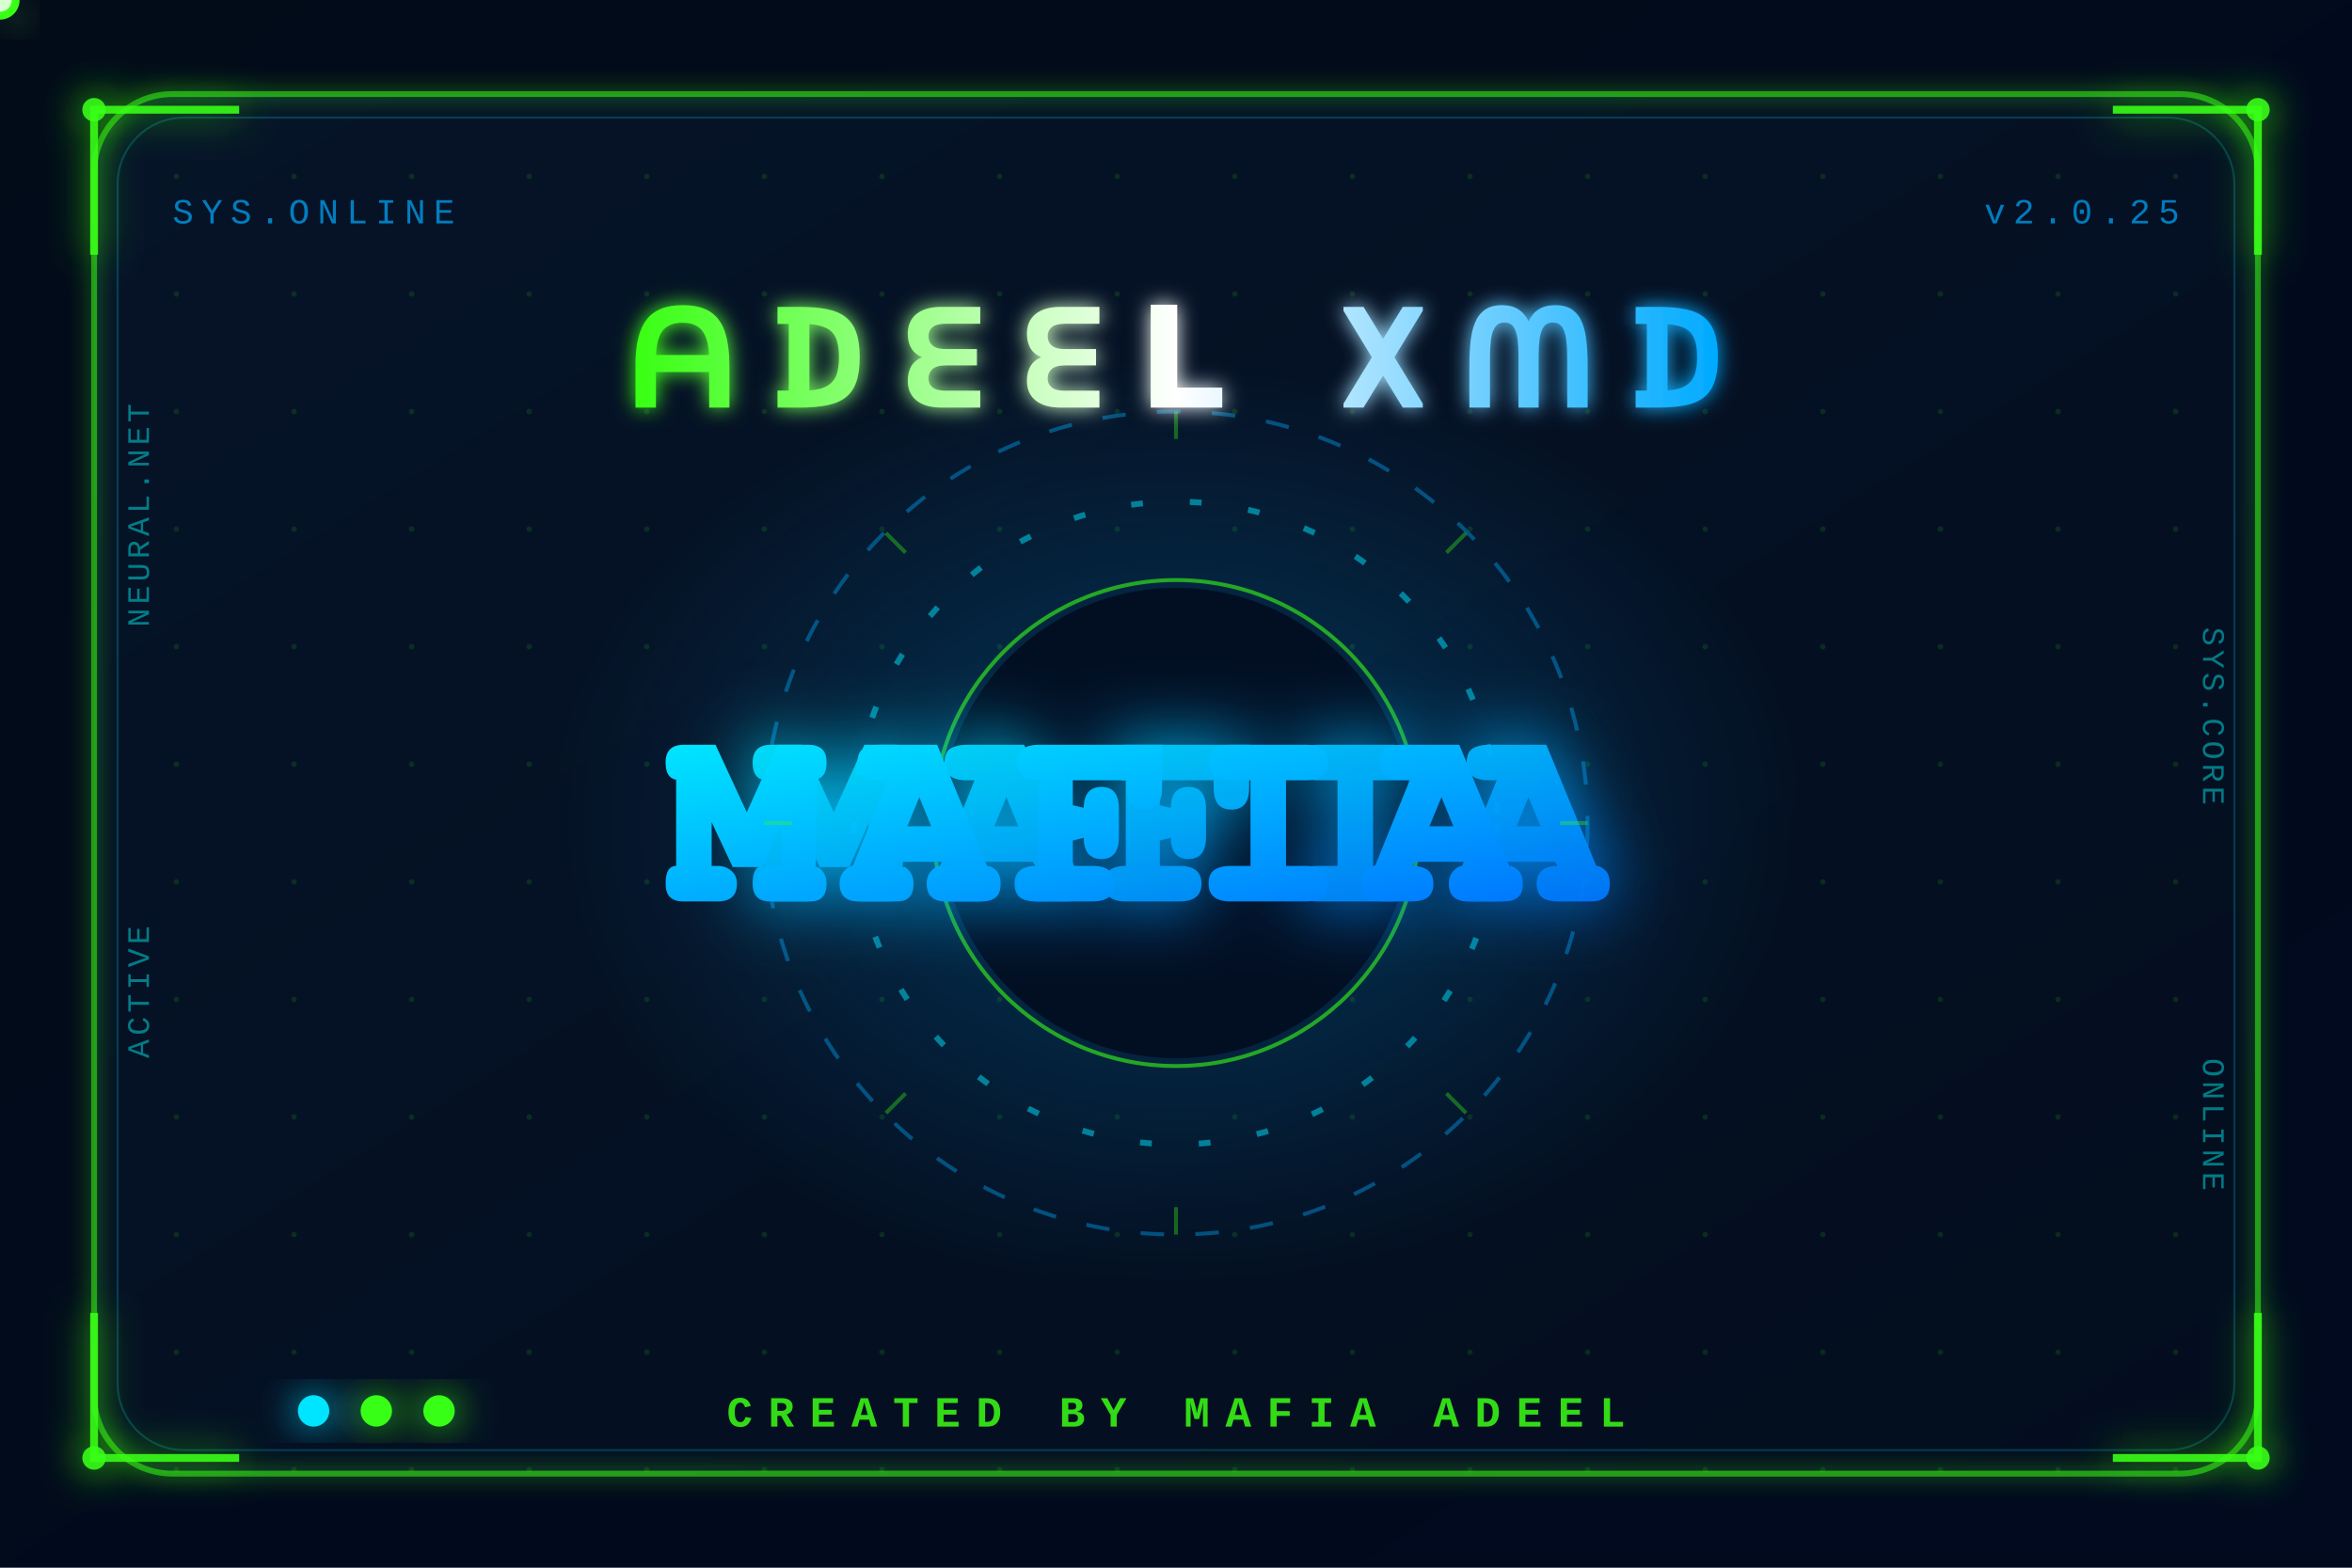
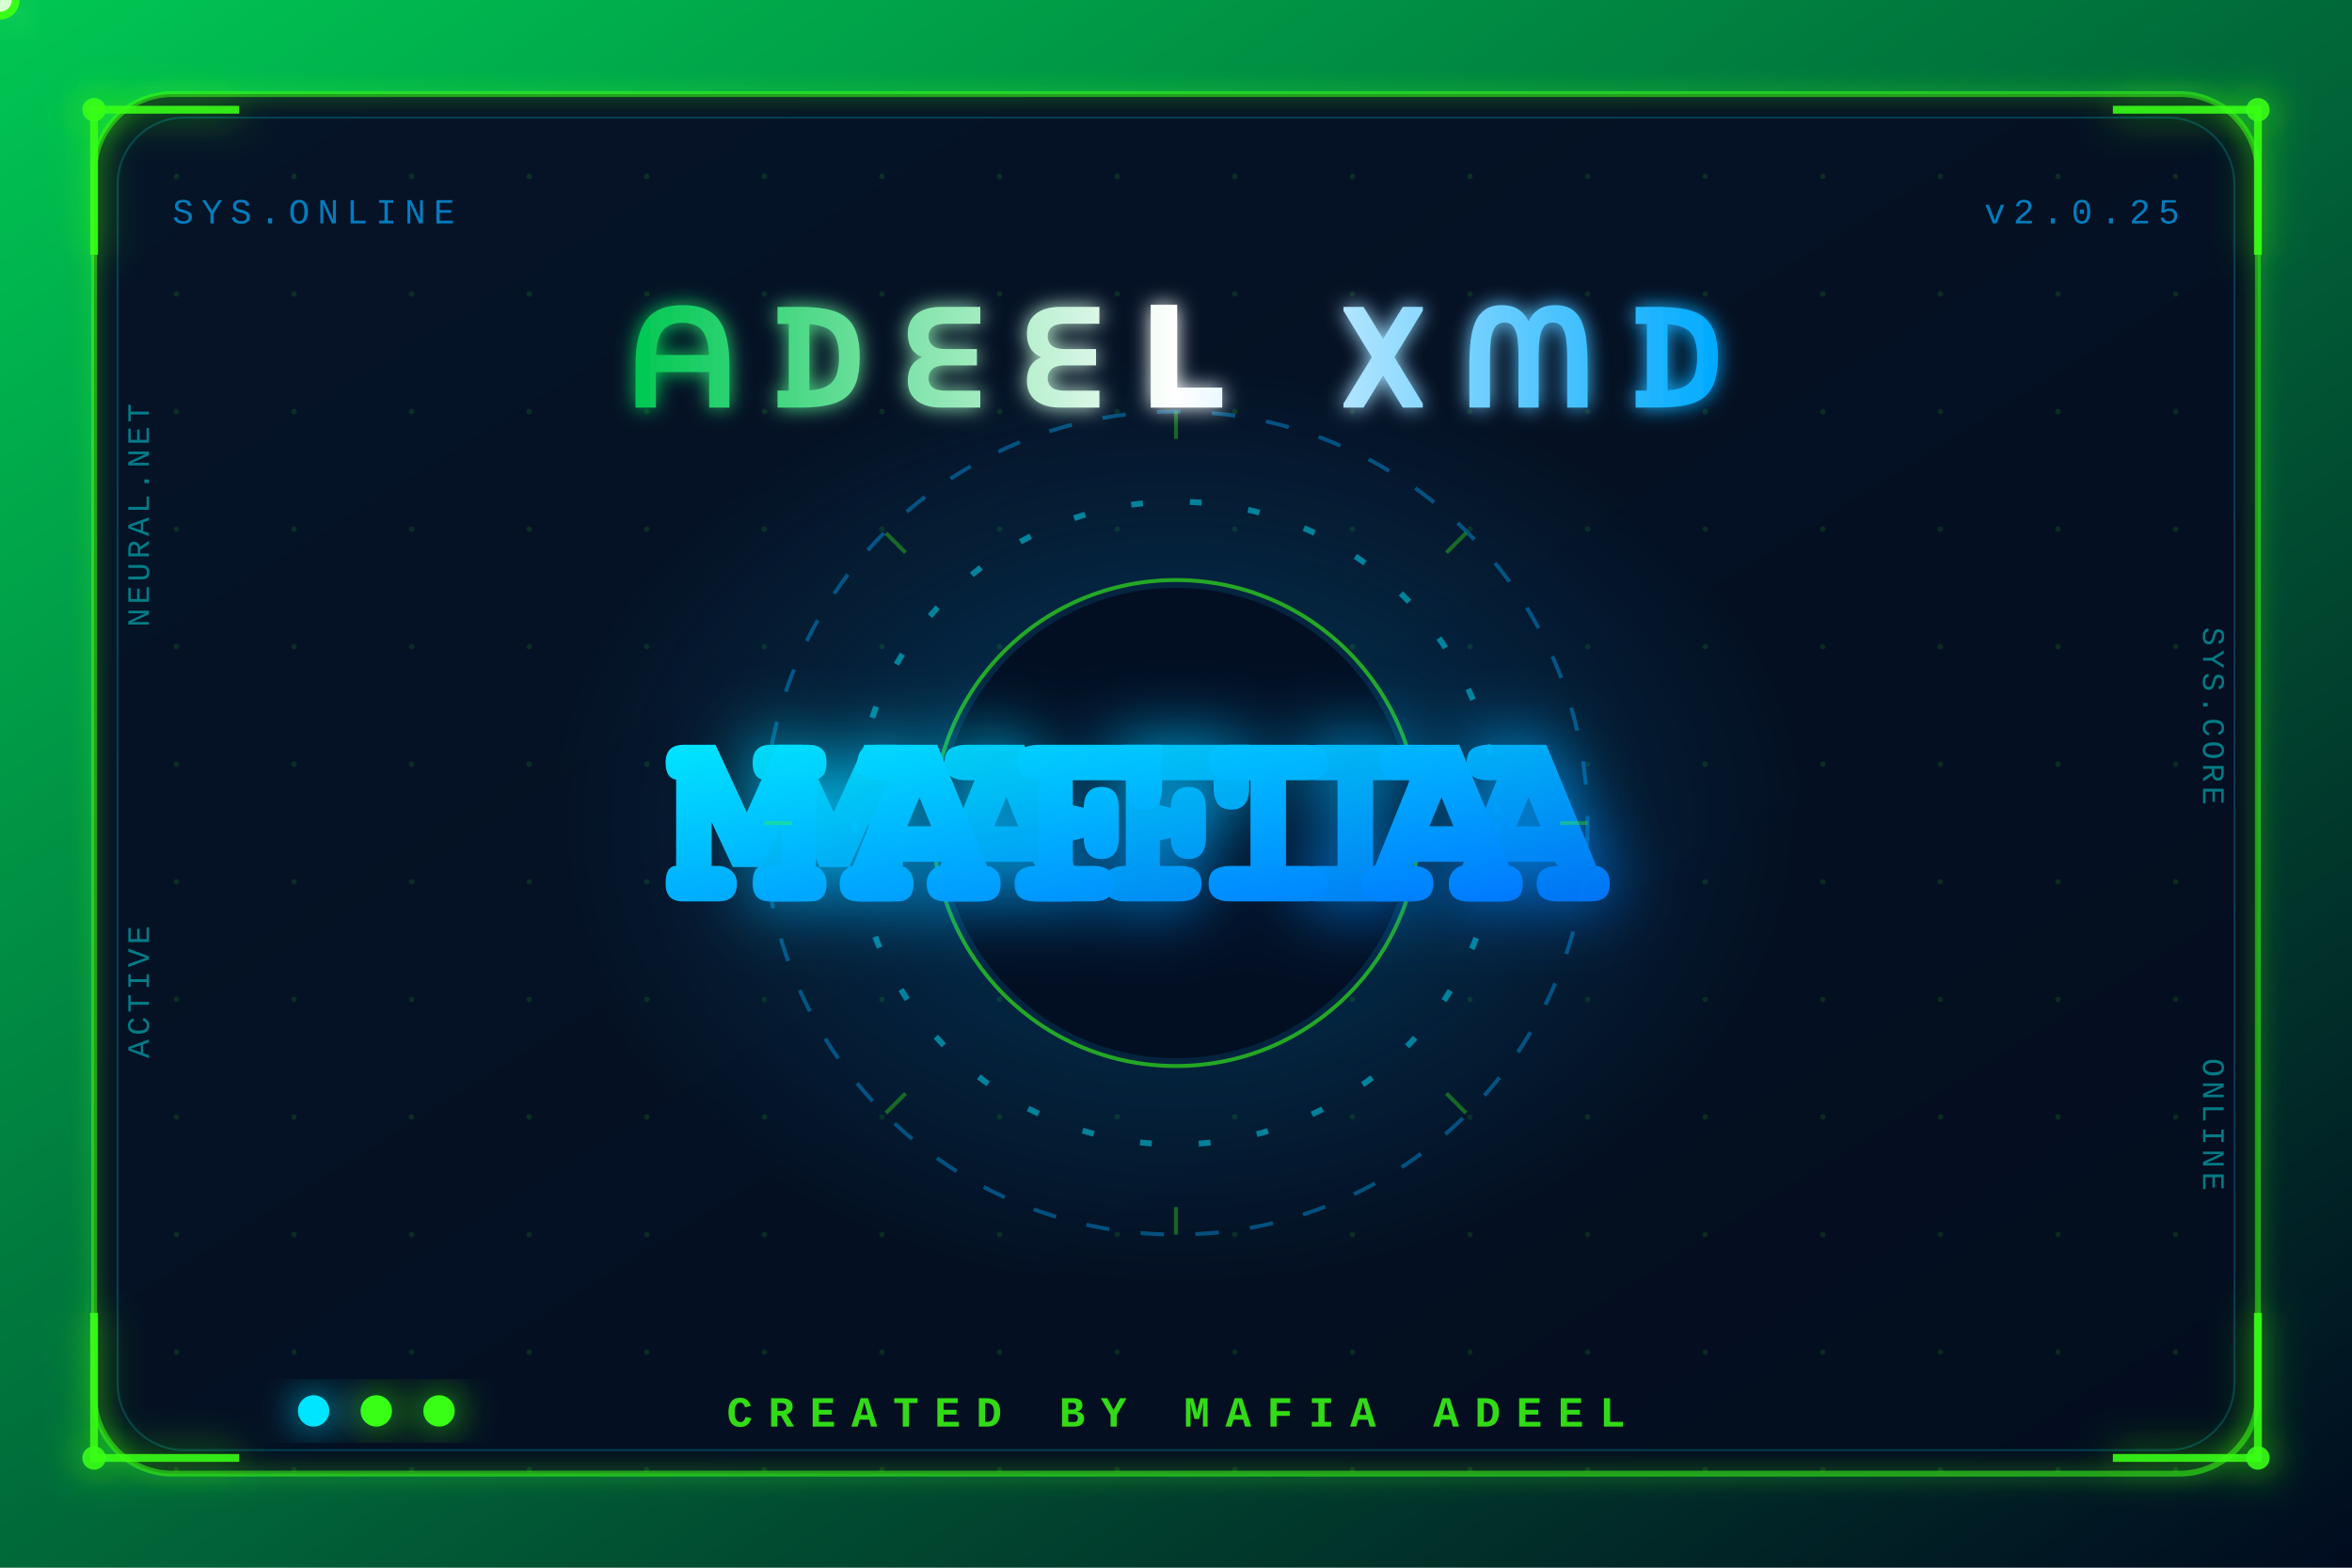
<svg xmlns="http://www.w3.org/2000/svg" width="600" height="400" viewBox="0 0 600 400">
  <defs>
    <linearGradient id="bgGrad" x1="0%" y1="0%" x2="100%" y2="100%">
-       <stop offset="0%" stop-color="#020b18" />
+       <stop offset="0%" stop-color="#00C853" />
      <stop offset="100%" stop-color="#010a1f" />
    </linearGradient>
    <linearGradient id="cyanLine" x1="0%" y1="0%" x2="100%" y2="0%">
      <stop offset="0%" stop-color="#00e5ff" stop-opacity="0" />
      <stop offset="50%" stop-color="#39FF14" />
      <stop offset="100%" stop-color="#00e5ff" stop-opacity="0" />
    </linearGradient>
    <linearGradient id="cardGrad" x1="0%" y1="0%" x2="100%" y2="100%">
      <stop offset="0%" stop-color="#061428" />
      <stop offset="100%" stop-color="#030d1e" />
    </linearGradient>
    <linearGradient id="titleGrad" x1="0%" y1="0%" x2="100%" y2="0%">
-       <stop offset="0%" stop-color="#39FF14" />
+       <stop offset="0%" stop-color="#00C853" />
      <stop offset="50%" stop-color="#ffffff" />
      <stop offset="100%" stop-color="#00aaff" />
    </linearGradient>
    <linearGradient id="aiGrad" x1="0%" y1="0%" x2="100%" y2="100%">
      <stop offset="0%" stop-color="#00e5ff" />
      <stop offset="100%" stop-color="#0077ff" />
    </linearGradient>
    <linearGradient id="barGrad" x1="0%" y1="0%" x2="100%" y2="0%">
      <stop offset="0%" stop-color="#00e5ff" stop-opacity="0" />
      <stop offset="30%" stop-color="#39FF14" />
-       <stop offset="70%" stop-color="#0099ff" />
+       <stop offset="70%" stop-color="#00C853" />
      <stop offset="100%" stop-color="#0077ff" stop-opacity="0" />
    </linearGradient>
    <radialGradient id="centerGlow" cx="50%" cy="50%">
      <stop offset="0%" stop-color="#00aaff" stop-opacity="0.25" />
      <stop offset="100%" stop-color="#00aaff" stop-opacity="0" />
    </radialGradient>
    <radialGradient id="topGlow" cx="50%" cy="0%">
      <stop offset="0%" stop-color="#00e5ff" stop-opacity="0.15" />
      <stop offset="100%" stop-color="#39FF14" stop-opacity="0" />
    </radialGradient>
    <filter id="glow" x="-50%" y="-50%" width="200%" height="200%">
      <feGaussianBlur stdDeviation="5" result="b" />
      <feMerge>
        <feMergeNode in="b" />
        <feMergeNode in="SourceGraphic" />
      </feMerge>
    </filter>
    <filter id="softGlow" x="-30%" y="-30%" width="160%" height="160%">
      <feGaussianBlur stdDeviation="2.5" result="b" />
      <feMerge>
        <feMergeNode in="b" />
        <feMergeNode in="SourceGraphic" />
      </feMerge>
    </filter>
    <filter id="strongGlow" x="-60%" y="-60%" width="220%" height="220%">
      <feGaussianBlur stdDeviation="9" result="b" />
      <feMerge>
        <feMergeNode in="b" />
        <feMergeNode in="SourceGraphic" />
      </feMerge>
    </filter>
    <clipPath id="card">
      <rect x="24" y="24" width="552" height="352" rx="20" />
    </clipPath>
    <pattern id="dots" x="0" y="0" width="30" height="30" patternUnits="userSpaceOnUse">
      <circle cx="15" cy="15" r="0.7" fill="#39FF14" opacity="0.12" />
    </pattern>
  </defs>
  <rect width="600" height="400" fill="url(#bgGrad)" />
  <ellipse cx="300" cy="0" rx="300" ry="120" fill="url(#topGlow)" />
  <rect x="24" y="24" width="552" height="352" rx="20" fill="url(#cardGrad)" />
  <rect x="24" y="24" width="552" height="352" rx="20" fill="url(#dots)" clip-path="url(#card)" />
  <rect x="24" y="24" width="552" height="352" rx="20" fill="none" stroke="#39FF14" stroke-width="1.5" opacity="0.6" filter="url(#softGlow)" />
  <rect x="30" y="30" width="540" height="340" rx="17" fill="none" stroke="#00e5ff" stroke-width="0.5" opacity="0.2" />
  <g fill="none" stroke="#39FF14" stroke-width="2" filter="url(#glow)" opacity="0.9">
    <polyline points="24,65 24,28 61,28" />
    <polyline points="539,28 576,28 576,65" />
    <polyline points="24,335 24,372 61,372" />
    <polyline points="539,372 576,372 576,335" />
  </g>
  <g fill="#39FF14" filter="url(#glow)" opacity="0.9">
    <circle cx="24" cy="28" r="3" />
    <circle cx="576" cy="28" r="3" />
    <circle cx="24" cy="372" r="3" />
    <circle cx="576" cy="372" r="3" />
  </g>
  <line x1="80" y1="62" x2="520" y2="62" stroke="url(#cyanLine)" stroke-width="1" opacity="0.5" />
  <text x="44" y="57" font-size="9" font-family="'Courier New', monospace" fill="#00aaff" opacity="0.7" letter-spacing="2">SYS.ONLINE</text>
  <text x="556" y="57" text-anchor="end" font-size="9" font-family="'Courier New', monospace" fill="#00aaff" opacity="0.7" letter-spacing="2">v2.0.25</text>
  <ellipse cx="300" cy="210" rx="160" ry="120" fill="url(#centerGlow)" />
  <circle cx="300" cy="210" r="105" fill="none" stroke="#00aaff" stroke-width="1" stroke-dasharray="6 8" opacity="0.4">
    <animateTransform attributeName="transform" type="rotate" from="0 300 210" to="360 300 210" dur="20s" repeatCount="indefinite" />
  </circle>
  <circle cx="300" cy="210" r="82" fill="none" stroke="#00e5ff" stroke-width="1.5" stroke-dasharray="3 12" opacity="0.5">
    <animateTransform attributeName="transform" type="rotate" from="360 300 210" to="0 300 210" dur="14s" repeatCount="indefinite" />
  </circle>
  <circle cx="300" cy="210" r="62" fill="none" stroke="#39FF14" stroke-width="1" opacity="0.6" />
  <circle cx="300" cy="210" r="60" fill="#020e22" opacity="0.95" />
  <g filter="url(#glow)">
    <circle r="5" fill="#39FF14">
      <animateMotion dur="4s" repeatCount="indefinite">
        <mpath href="#orbit1" />
      </animateMotion>
    </circle>
    <circle r="3" fill="#ffffff" opacity="0.8">
      <animateMotion dur="4s" begin="-2s" repeatCount="indefinite">
        <mpath href="#orbit1" />
      </animateMotion>
    </circle>
  </g>
  <path id="orbit1" d="M300,128 A82,82 0 1,1 299.9,128Z" fill="none" />
  <text x="300" y="230" text-anchor="middle" font-size="64" font-weight="900" font-family="'Courier New', monospace" fill="url(#aiGrad)" filter="url(#strongGlow)" letter-spacing="6" opacity="0.95">
    𝐌𝐀𝐅𝐈𝐀
  </text>
  <text x="300" y="230" text-anchor="middle" font-size="64" font-weight="900" font-family="'Courier New', monospace" fill="url(#aiGrad)" letter-spacing="6">
    𝐌𝐀𝐅𝐈𝐀
    <animate attributeName="opacity" values="1;0.85;1" dur="3s" repeatCount="indefinite" />
  </text>
  <g stroke="#39FF14" stroke-width="1" opacity="0.35">
    <line x1="300" y1="105" x2="300" y2="112" />
    <line x1="300" y1="308" x2="300" y2="315" />
    <line x1="195" y1="210" x2="202" y2="210" />
    <line x1="398" y1="210" x2="405" y2="210" />
    <line x1="226" y1="136" x2="231" y2="141" />
    <line x1="369" y1="279" x2="374" y2="284" />
    <line x1="226" y1="284" x2="231" y2="279" />
    <line x1="369" y1="141" x2="374" y2="136" />
  </g>
  <text x="300" y="104" text-anchor="middle" font-size="36" font-weight="800" font-family="'Courier New', monospace" fill="url(#titleGrad)" filter="url(#softGlow)" letter-spacing="8">
    ᗩᗪᗴᗴᒪ ᙭ᗰᗪ
  </text>
  <line x1="140" y1="112" x2="460" y2="112" stroke="url(#cyanLine)" stroke-width="1.5" opacity="0.6" />
  <line x1="60" y1="340" x2="540" y2="340" stroke="url(#cyanLine)" stroke-width="1" opacity="0.4" />
  <g filter="url(#glow)">
    <circle cx="80" cy="360" r="4" fill="#00e5ff">
      <animate attributeName="opacity" values="1;0.2;1" dur="1.5s" repeatCount="indefinite" />
    </circle>
    <circle cx="96" cy="360" r="4" fill="#39FF14">
      <animate attributeName="opacity" values="1;0.2;1" dur="1.5s" begin="-0.5s" repeatCount="indefinite" />
    </circle>
    <circle cx="112" cy="360" r="4" fill="#39FF14">
      <animate attributeName="opacity" values="1;0.2;1" dur="1.5s" begin="-1s" repeatCount="indefinite" />
    </circle>
  </g>
  <rect x="130" y="353" width="0" height="14" rx="7" fill="url(#barGrad)" opacity="0.7">
    <animate attributeName="width" values="0;380;380;0" dur="3.5s" repeatCount="indefinite" keyTimes="0;0.5;0.8;1" />
    <animate attributeName="opacity" values="0;0.8;0.4;0" dur="3.5s" repeatCount="indefinite" keyTimes="0;0.5;0.8;1" />
  </rect>
  <text x="300" y="364" text-anchor="middle" font-size="11" font-weight="600" font-family="'Courier New', monospace" fill="#39FF14" letter-spacing="4" opacity="0.85">
    CREATED BY MAFIA ADEEL 
  </text>
  <g font-family="'Courier New', monospace" font-size="8" fill="#0ff" opacity="0.45" letter-spacing="1">
    <text x="38" y="160" transform="rotate(-90 38 160)">NEURAL.NET</text>
    <text x="38" y="270" transform="rotate(-90 38 270)">ACTIVE</text>
    <text x="562" y="160" transform="rotate(90 562 160)">SYS.CORE</text>
    <text x="562" y="270" transform="rotate(90 562 270)">ONLINE</text>
  </g>
</svg>
